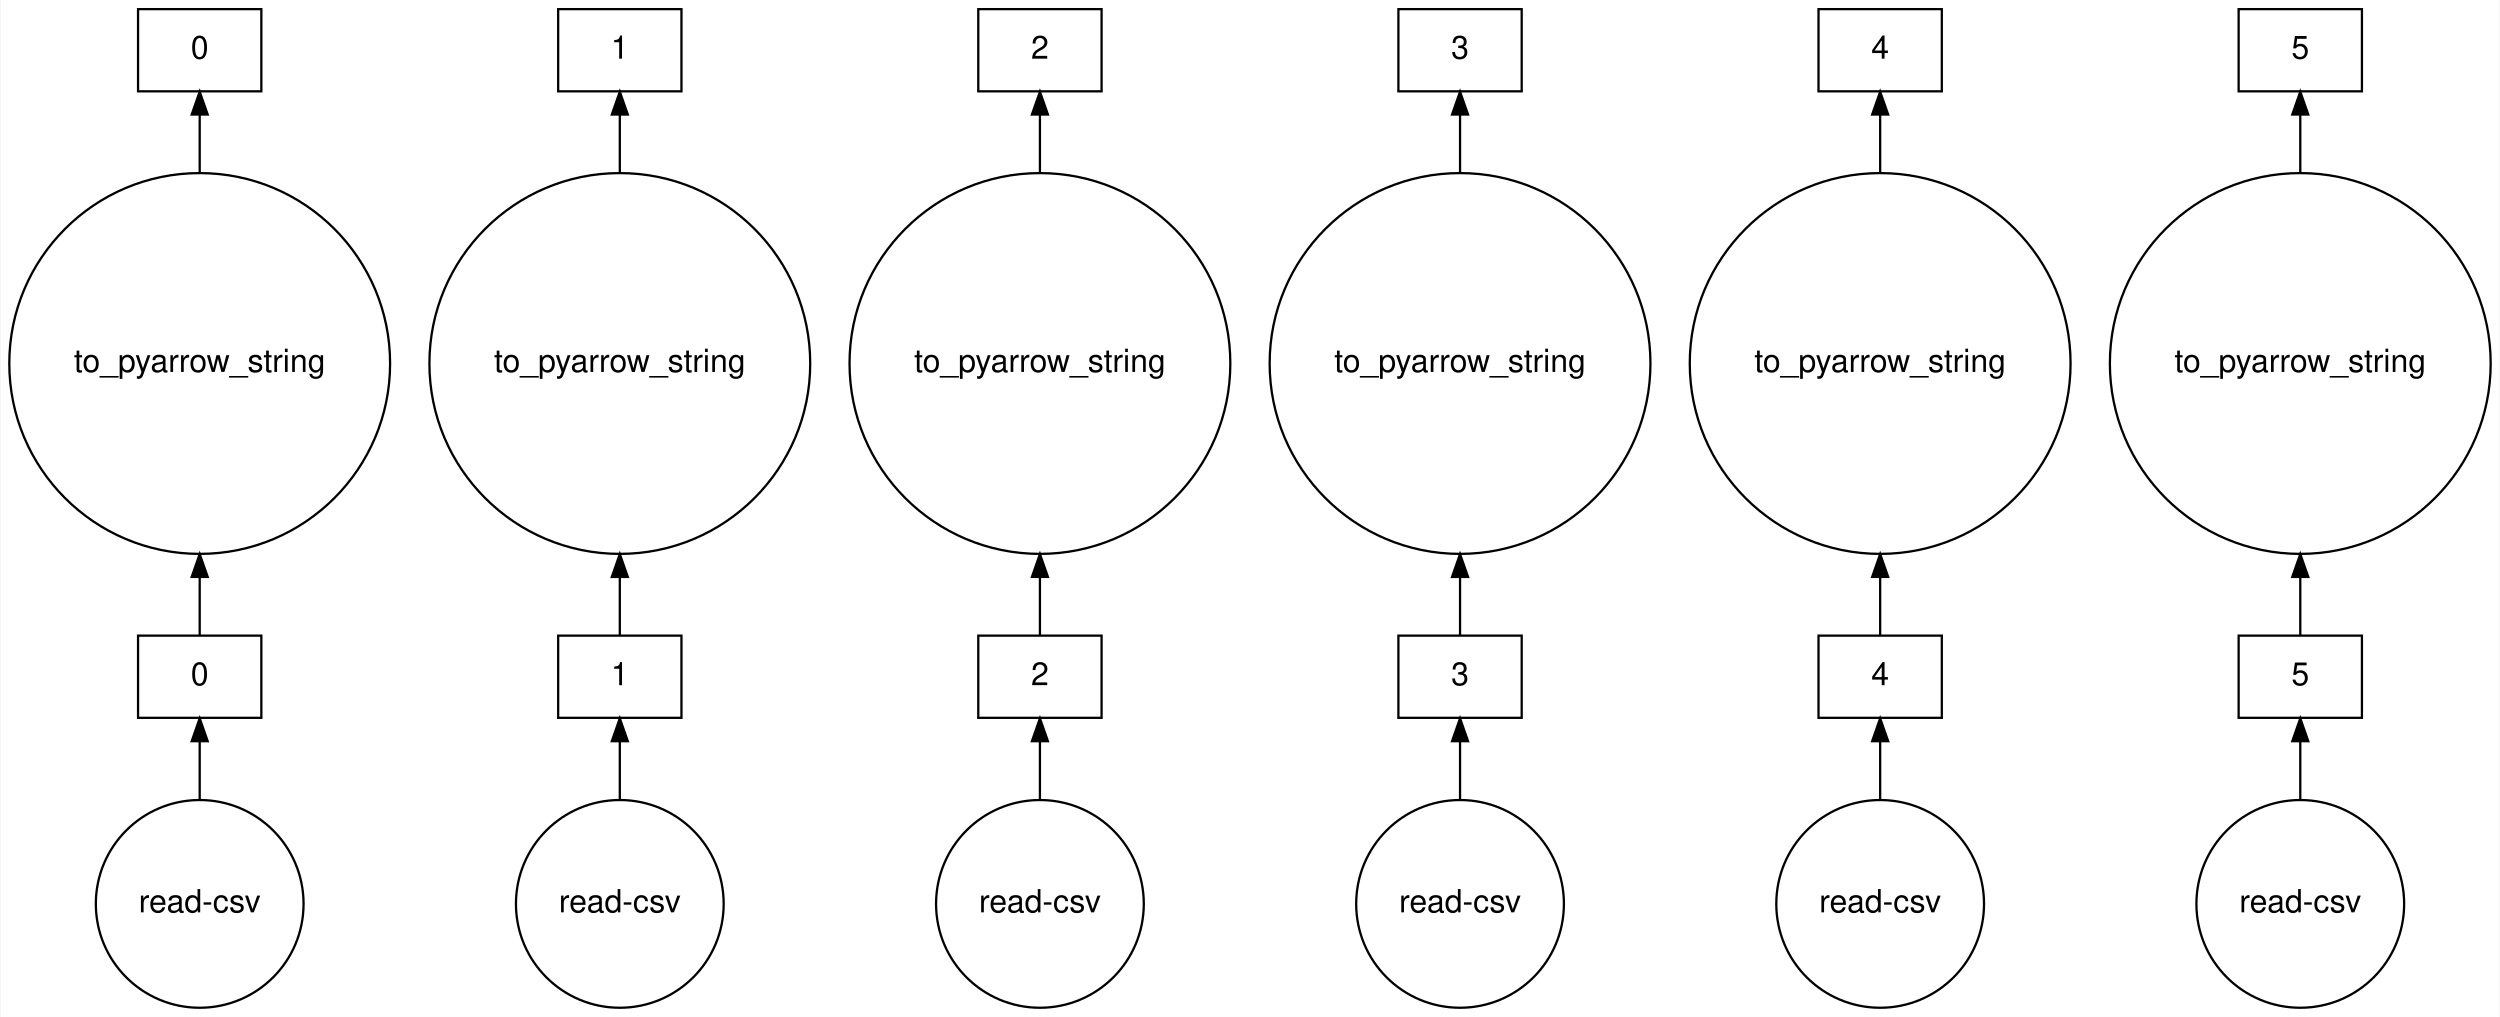
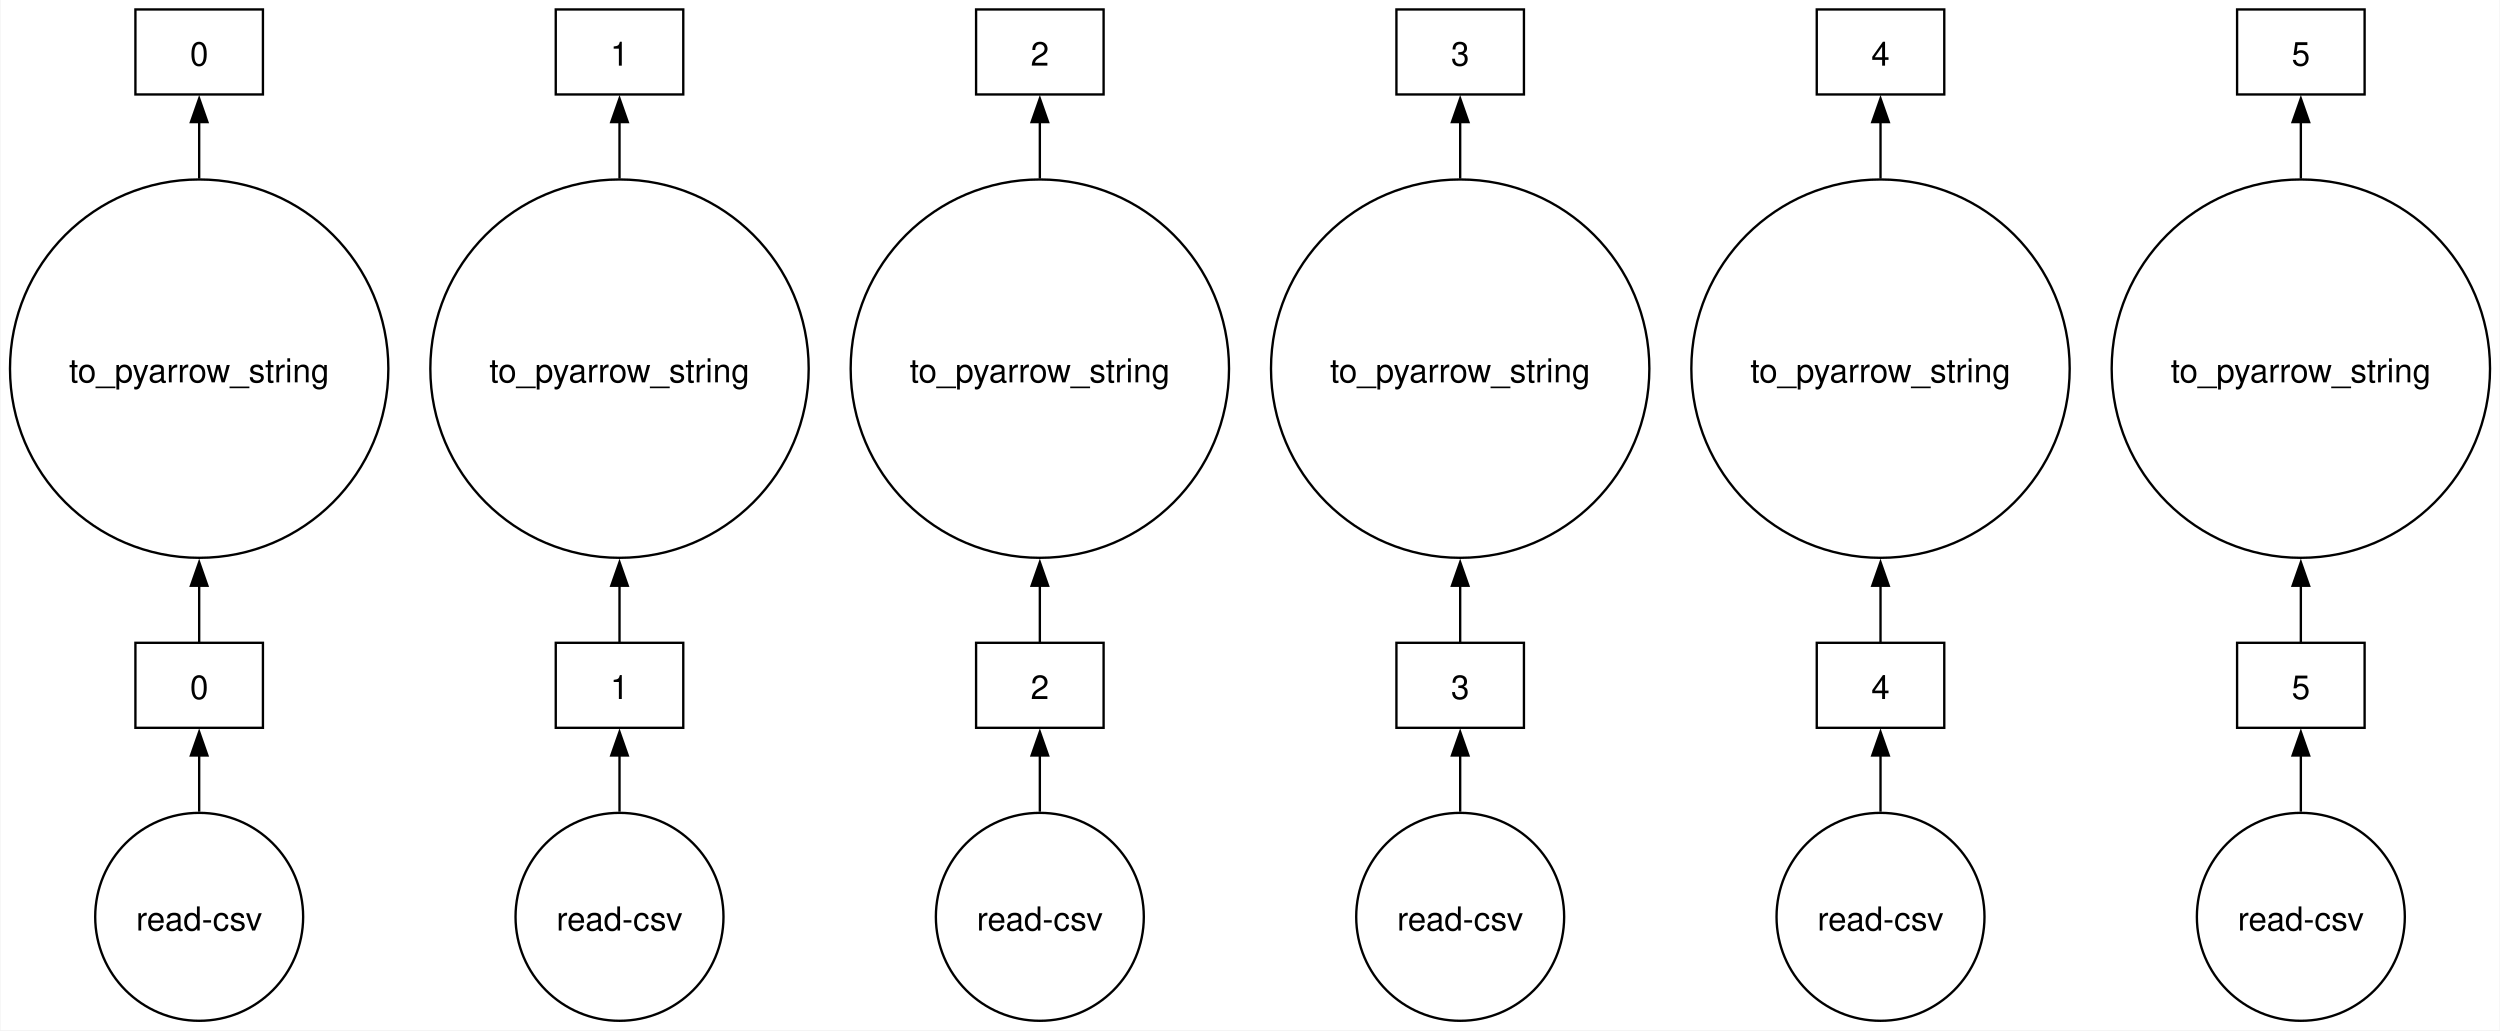
- <svg xmlns="http://www.w3.org/2000/svg" width="1094pt" height="445pt" viewBox="0.00 0.00 1094.39 445.38">
-   <g id="graph0" class="graph" transform="scale(1 1) rotate(0) translate(4 441.38)">
-     <polygon fill="white" stroke="transparent" points="-4,4 -4,-441.38 1090.39,-441.38 1090.39,4 -4,4" />
+ <svg xmlns="http://www.w3.org/2000/svg" width="1058pt" height="436pt" viewBox="0.00 0.00 1058.21 436.28">
+   <g id="graph0" class="graph" transform="scale(1 1) rotate(0) translate(4 432.28)">
+     <polygon fill="white" stroke="none" points="-4,4 -4,-432.28 1054.21,-432.28 1054.21,4 -4,4" />
    <g id="node1" class="node">
-       <ellipse fill="none" stroke="black" cx="83.19" cy="-45.5" rx="45.49" ry="45.49" />
-       <text text-anchor="middle" x="83.19" y="-41.8" font-family="Helvetica,sans-Serif" font-size="14.00">read-csv</text>
+       <ellipse fill="none" stroke="black" cx="80.11" cy="-44.03" rx="44.03" ry="44.03" />
+       <text text-anchor="middle" x="80.11" y="-38.23" font-family="Helvetica,sans-Serif" font-size="14.00">read-csv</text>
    </g>
    <g id="node2" class="node">
-       <polygon fill="none" stroke="black" points="110.19,-162.99 56.19,-162.99 56.19,-126.99 110.19,-126.99 110.19,-162.99" />
-       <text text-anchor="middle" x="83.19" y="-141.29" font-family="Helvetica,sans-Serif" font-size="14.00">0</text>
+       <polygon fill="none" stroke="black" points="107.11,-160.07 53.11,-160.07 53.11,-124.07 107.11,-124.07 107.11,-160.07" />
+       <text text-anchor="middle" x="80.11" y="-136.27" font-family="Helvetica,sans-Serif" font-size="14.00">0</text>
    </g>
    <g id="edge1" class="edge">
-       <path fill="none" stroke="black" d="M83.19,-91.25C83.19,-99.92 83.19,-108.76 83.19,-116.67" />
-       <polygon fill="black" stroke="black" points="79.69,-116.76 83.19,-126.76 86.69,-116.76 79.69,-116.76" />
+       <path fill="none" stroke="black" d="M80.11,-88.55C80.11,-96.66 80.11,-104.95 80.11,-112.46" />
+       <polygon fill="black" stroke="black" points="76.61,-112.36 80.11,-122.36 83.61,-112.36 76.61,-112.36" />
    </g>
    <g id="node13" class="node">
-       <ellipse fill="none" stroke="black" cx="83.19" cy="-282.18" rx="83.39" ry="83.39" />
-       <text text-anchor="middle" x="83.19" y="-278.48" font-family="Helvetica,sans-Serif" font-size="14.00">to_pyarrow_string</text>
+       <ellipse fill="none" stroke="black" cx="80.11" cy="-276.17" rx="80.11" ry="80.11" />
+       <text text-anchor="middle" x="80.11" y="-270.37" font-family="Helvetica,sans-Serif" font-size="14.00">to_pyarrow_string</text>
    </g>
    <g id="edge8" class="edge">
-       <path fill="none" stroke="black" d="M83.19,-163.11C83.19,-170.18 83.19,-178.96 83.19,-188.51" />
-       <polygon fill="black" stroke="black" points="79.69,-188.71 83.19,-198.71 86.69,-188.71 79.69,-188.71" />
+       <path fill="none" stroke="black" d="M80.11,-160.34C80.11,-167.1 80.11,-175.4 80.11,-184.42" />
+       <polygon fill="black" stroke="black" points="76.61,-184.22 80.11,-194.22 83.61,-184.22 76.61,-184.22" />
    </g>
    <g id="node3" class="node">
-       <ellipse fill="none" stroke="black" cx="267.19" cy="-45.5" rx="45.49" ry="45.49" />
-       <text text-anchor="middle" x="267.19" y="-41.8" font-family="Helvetica,sans-Serif" font-size="14.00">read-csv</text>
+       <ellipse fill="none" stroke="black" cx="258.11" cy="-44.03" rx="44.03" ry="44.03" />
+       <text text-anchor="middle" x="258.11" y="-38.23" font-family="Helvetica,sans-Serif" font-size="14.00">read-csv</text>
    </g>
    <g id="node4" class="node">
-       <polygon fill="none" stroke="black" points="294.19,-162.99 240.19,-162.99 240.19,-126.99 294.19,-126.99 294.19,-162.99" />
-       <text text-anchor="middle" x="267.19" y="-141.29" font-family="Helvetica,sans-Serif" font-size="14.00">1</text>
+       <polygon fill="none" stroke="black" points="285.11,-160.07 231.11,-160.07 231.11,-124.07 285.11,-124.07 285.11,-160.07" />
+       <text text-anchor="middle" x="258.11" y="-136.27" font-family="Helvetica,sans-Serif" font-size="14.00">1</text>
    </g>
    <g id="edge2" class="edge">
-       <path fill="none" stroke="black" d="M267.19,-91.25C267.19,-99.92 267.19,-108.76 267.19,-116.67" />
-       <polygon fill="black" stroke="black" points="263.69,-116.76 267.19,-126.76 270.69,-116.76 263.69,-116.76" />
+       <path fill="none" stroke="black" d="M258.11,-88.55C258.11,-96.66 258.11,-104.95 258.11,-112.46" />
+       <polygon fill="black" stroke="black" points="254.61,-112.36 258.11,-122.36 261.61,-112.36 254.61,-112.36" />
    </g>
    <g id="node15" class="node">
-       <ellipse fill="none" stroke="black" cx="267.19" cy="-282.18" rx="83.39" ry="83.39" />
-       <text text-anchor="middle" x="267.19" y="-278.48" font-family="Helvetica,sans-Serif" font-size="14.00">to_pyarrow_string</text>
+       <ellipse fill="none" stroke="black" cx="258.11" cy="-276.17" rx="80.11" ry="80.11" />
+       <text text-anchor="middle" x="258.11" y="-270.37" font-family="Helvetica,sans-Serif" font-size="14.00">to_pyarrow_string</text>
    </g>
    <g id="edge10" class="edge">
-       <path fill="none" stroke="black" d="M267.19,-163.11C267.19,-170.18 267.19,-178.96 267.19,-188.51" />
-       <polygon fill="black" stroke="black" points="263.69,-188.71 267.19,-198.71 270.69,-188.71 263.69,-188.71" />
+       <path fill="none" stroke="black" d="M258.11,-160.34C258.11,-167.1 258.11,-175.4 258.11,-184.42" />
+       <polygon fill="black" stroke="black" points="254.61,-184.22 258.11,-194.22 261.61,-184.22 254.61,-184.22" />
    </g>
    <g id="node5" class="node">
-       <ellipse fill="none" stroke="black" cx="451.19" cy="-45.5" rx="45.49" ry="45.49" />
-       <text text-anchor="middle" x="451.19" y="-41.8" font-family="Helvetica,sans-Serif" font-size="14.00">read-csv</text>
+       <ellipse fill="none" stroke="black" cx="436.11" cy="-44.03" rx="44.03" ry="44.03" />
+       <text text-anchor="middle" x="436.11" y="-38.23" font-family="Helvetica,sans-Serif" font-size="14.00">read-csv</text>
    </g>
    <g id="node6" class="node">
-       <polygon fill="none" stroke="black" points="478.19,-162.99 424.19,-162.99 424.19,-126.99 478.19,-126.99 478.19,-162.99" />
-       <text text-anchor="middle" x="451.19" y="-141.29" font-family="Helvetica,sans-Serif" font-size="14.00">2</text>
+       <polygon fill="none" stroke="black" points="463.11,-160.07 409.11,-160.07 409.11,-124.07 463.11,-124.07 463.11,-160.07" />
+       <text text-anchor="middle" x="436.11" y="-136.27" font-family="Helvetica,sans-Serif" font-size="14.00">2</text>
    </g>
    <g id="edge3" class="edge">
-       <path fill="none" stroke="black" d="M451.19,-91.25C451.19,-99.92 451.19,-108.76 451.19,-116.67" />
-       <polygon fill="black" stroke="black" points="447.69,-116.76 451.19,-126.76 454.69,-116.76 447.69,-116.76" />
+       <path fill="none" stroke="black" d="M436.11,-88.55C436.11,-96.66 436.11,-104.95 436.11,-112.46" />
+       <polygon fill="black" stroke="black" points="432.61,-112.36 436.11,-122.36 439.61,-112.36 432.61,-112.36" />
    </g>
    <g id="node17" class="node">
-       <ellipse fill="none" stroke="black" cx="451.19" cy="-282.18" rx="83.39" ry="83.39" />
-       <text text-anchor="middle" x="451.19" y="-278.48" font-family="Helvetica,sans-Serif" font-size="14.00">to_pyarrow_string</text>
+       <ellipse fill="none" stroke="black" cx="436.11" cy="-276.17" rx="80.11" ry="80.11" />
+       <text text-anchor="middle" x="436.11" y="-270.37" font-family="Helvetica,sans-Serif" font-size="14.00">to_pyarrow_string</text>
    </g>
    <g id="edge12" class="edge">
-       <path fill="none" stroke="black" d="M451.19,-163.11C451.19,-170.18 451.19,-178.96 451.19,-188.51" />
-       <polygon fill="black" stroke="black" points="447.69,-188.71 451.19,-198.71 454.69,-188.71 447.69,-188.71" />
+       <path fill="none" stroke="black" d="M436.11,-160.34C436.11,-167.1 436.11,-175.4 436.11,-184.42" />
+       <polygon fill="black" stroke="black" points="432.61,-184.22 436.11,-194.22 439.61,-184.22 432.61,-184.22" />
    </g>
    <g id="node7" class="node">
-       <ellipse fill="none" stroke="black" cx="635.19" cy="-45.5" rx="45.49" ry="45.49" />
-       <text text-anchor="middle" x="635.19" y="-41.8" font-family="Helvetica,sans-Serif" font-size="14.00">read-csv</text>
+       <ellipse fill="none" stroke="black" cx="614.11" cy="-44.03" rx="44.03" ry="44.03" />
+       <text text-anchor="middle" x="614.11" y="-38.23" font-family="Helvetica,sans-Serif" font-size="14.00">read-csv</text>
    </g>
    <g id="node8" class="node">
-       <polygon fill="none" stroke="black" points="662.19,-162.99 608.19,-162.99 608.19,-126.99 662.19,-126.99 662.19,-162.99" />
-       <text text-anchor="middle" x="635.19" y="-141.29" font-family="Helvetica,sans-Serif" font-size="14.00">3</text>
+       <polygon fill="none" stroke="black" points="641.11,-160.07 587.11,-160.07 587.11,-124.07 641.11,-124.07 641.11,-160.07" />
+       <text text-anchor="middle" x="614.11" y="-136.27" font-family="Helvetica,sans-Serif" font-size="14.00">3</text>
    </g>
    <g id="edge4" class="edge">
-       <path fill="none" stroke="black" d="M635.19,-91.25C635.19,-99.92 635.19,-108.76 635.19,-116.67" />
-       <polygon fill="black" stroke="black" points="631.69,-116.76 635.19,-126.76 638.69,-116.76 631.69,-116.76" />
+       <path fill="none" stroke="black" d="M614.11,-88.55C614.11,-96.66 614.11,-104.95 614.11,-112.46" />
+       <polygon fill="black" stroke="black" points="610.61,-112.36 614.11,-122.36 617.61,-112.36 610.61,-112.36" />
    </g>
    <g id="node19" class="node">
-       <ellipse fill="none" stroke="black" cx="635.19" cy="-282.18" rx="83.39" ry="83.39" />
-       <text text-anchor="middle" x="635.19" y="-278.48" font-family="Helvetica,sans-Serif" font-size="14.00">to_pyarrow_string</text>
+       <ellipse fill="none" stroke="black" cx="614.11" cy="-276.17" rx="80.11" ry="80.11" />
+       <text text-anchor="middle" x="614.11" y="-270.37" font-family="Helvetica,sans-Serif" font-size="14.00">to_pyarrow_string</text>
    </g>
    <g id="edge14" class="edge">
-       <path fill="none" stroke="black" d="M635.19,-163.11C635.19,-170.18 635.19,-178.96 635.19,-188.51" />
-       <polygon fill="black" stroke="black" points="631.69,-188.71 635.19,-198.71 638.69,-188.71 631.69,-188.71" />
+       <path fill="none" stroke="black" d="M614.11,-160.34C614.11,-167.1 614.11,-175.4 614.11,-184.42" />
+       <polygon fill="black" stroke="black" points="610.61,-184.22 614.11,-194.22 617.61,-184.22 610.61,-184.22" />
    </g>
    <g id="node9" class="node">
-       <ellipse fill="none" stroke="black" cx="819.19" cy="-45.5" rx="45.49" ry="45.49" />
-       <text text-anchor="middle" x="819.19" y="-41.8" font-family="Helvetica,sans-Serif" font-size="14.00">read-csv</text>
+       <ellipse fill="none" stroke="black" cx="792.11" cy="-44.03" rx="44.03" ry="44.03" />
+       <text text-anchor="middle" x="792.11" y="-38.23" font-family="Helvetica,sans-Serif" font-size="14.00">read-csv</text>
    </g>
    <g id="node10" class="node">
-       <polygon fill="none" stroke="black" points="846.19,-162.99 792.19,-162.99 792.19,-126.99 846.19,-126.99 846.19,-162.99" />
-       <text text-anchor="middle" x="819.19" y="-141.29" font-family="Helvetica,sans-Serif" font-size="14.00">4</text>
+       <polygon fill="none" stroke="black" points="819.11,-160.07 765.11,-160.07 765.11,-124.07 819.11,-124.07 819.11,-160.07" />
+       <text text-anchor="middle" x="792.11" y="-136.27" font-family="Helvetica,sans-Serif" font-size="14.00">4</text>
    </g>
    <g id="edge5" class="edge">
-       <path fill="none" stroke="black" d="M819.19,-91.25C819.19,-99.92 819.19,-108.76 819.19,-116.67" />
-       <polygon fill="black" stroke="black" points="815.69,-116.76 819.19,-126.76 822.69,-116.76 815.69,-116.76" />
+       <path fill="none" stroke="black" d="M792.11,-88.55C792.11,-96.66 792.11,-104.95 792.11,-112.46" />
+       <polygon fill="black" stroke="black" points="788.61,-112.36 792.11,-122.36 795.61,-112.36 788.61,-112.36" />
    </g>
    <g id="node21" class="node">
-       <ellipse fill="none" stroke="black" cx="819.19" cy="-282.18" rx="83.39" ry="83.39" />
-       <text text-anchor="middle" x="819.19" y="-278.48" font-family="Helvetica,sans-Serif" font-size="14.00">to_pyarrow_string</text>
+       <ellipse fill="none" stroke="black" cx="792.11" cy="-276.17" rx="80.11" ry="80.11" />
+       <text text-anchor="middle" x="792.11" y="-270.37" font-family="Helvetica,sans-Serif" font-size="14.00">to_pyarrow_string</text>
    </g>
    <g id="edge16" class="edge">
-       <path fill="none" stroke="black" d="M819.19,-163.11C819.19,-170.18 819.19,-178.96 819.19,-188.51" />
-       <polygon fill="black" stroke="black" points="815.69,-188.71 819.19,-198.71 822.69,-188.71 815.69,-188.71" />
+       <path fill="none" stroke="black" d="M792.11,-160.34C792.11,-167.1 792.11,-175.4 792.11,-184.42" />
+       <polygon fill="black" stroke="black" points="788.61,-184.22 792.11,-194.22 795.61,-184.22 788.61,-184.22" />
    </g>
    <g id="node11" class="node">
-       <ellipse fill="none" stroke="black" cx="1003.19" cy="-45.5" rx="45.49" ry="45.49" />
-       <text text-anchor="middle" x="1003.19" y="-41.8" font-family="Helvetica,sans-Serif" font-size="14.00">read-csv</text>
+       <ellipse fill="none" stroke="black" cx="970.11" cy="-44.03" rx="44.03" ry="44.03" />
+       <text text-anchor="middle" x="970.11" y="-38.23" font-family="Helvetica,sans-Serif" font-size="14.00">read-csv</text>
    </g>
    <g id="node12" class="node">
-       <polygon fill="none" stroke="black" points="1030.19,-162.99 976.19,-162.99 976.19,-126.99 1030.19,-126.99 1030.19,-162.99" />
-       <text text-anchor="middle" x="1003.19" y="-141.29" font-family="Helvetica,sans-Serif" font-size="14.00">5</text>
+       <polygon fill="none" stroke="black" points="997.11,-160.07 943.11,-160.07 943.11,-124.07 997.11,-124.07 997.11,-160.07" />
+       <text text-anchor="middle" x="970.11" y="-136.27" font-family="Helvetica,sans-Serif" font-size="14.00">5</text>
    </g>
    <g id="edge6" class="edge">
-       <path fill="none" stroke="black" d="M1003.19,-91.25C1003.19,-99.92 1003.19,-108.76 1003.19,-116.67" />
-       <polygon fill="black" stroke="black" points="999.69,-116.76 1003.19,-126.76 1006.69,-116.76 999.69,-116.76" />
+       <path fill="none" stroke="black" d="M970.11,-88.55C970.11,-96.66 970.11,-104.95 970.11,-112.46" />
+       <polygon fill="black" stroke="black" points="966.61,-112.36 970.11,-122.36 973.61,-112.36 966.61,-112.36" />
    </g>
    <g id="node23" class="node">
-       <ellipse fill="none" stroke="black" cx="1003.19" cy="-282.18" rx="83.39" ry="83.39" />
-       <text text-anchor="middle" x="1003.19" y="-278.48" font-family="Helvetica,sans-Serif" font-size="14.00">to_pyarrow_string</text>
+       <ellipse fill="none" stroke="black" cx="970.11" cy="-276.17" rx="80.11" ry="80.11" />
+       <text text-anchor="middle" x="970.11" y="-270.37" font-family="Helvetica,sans-Serif" font-size="14.00">to_pyarrow_string</text>
    </g>
    <g id="edge18" class="edge">
-       <path fill="none" stroke="black" d="M1003.19,-163.11C1003.19,-170.18 1003.19,-178.96 1003.19,-188.51" />
-       <polygon fill="black" stroke="black" points="999.69,-188.71 1003.19,-198.71 1006.69,-188.71 999.69,-188.71" />
+       <path fill="none" stroke="black" d="M970.11,-160.34C970.11,-167.1 970.11,-175.4 970.11,-184.42" />
+       <polygon fill="black" stroke="black" points="966.61,-184.22 970.11,-194.22 973.61,-184.22 966.61,-184.22" />
    </g>
    <g id="node14" class="node">
-       <polygon fill="none" stroke="black" points="110.19,-437.38 56.19,-437.38 56.19,-401.38 110.19,-401.38 110.19,-437.38" />
-       <text text-anchor="middle" x="83.19" y="-415.68" font-family="Helvetica,sans-Serif" font-size="14.00">0</text>
+       <polygon fill="none" stroke="black" points="107.11,-428.28 53.11,-428.28 53.11,-392.28 107.11,-392.28 107.11,-428.28" />
+       <text text-anchor="middle" x="80.11" y="-404.48" font-family="Helvetica,sans-Serif" font-size="14.00">0</text>
    </g>
    <g id="edge7" class="edge">
-       <path fill="none" stroke="black" d="M83.19,-365.72C83.19,-374.84 83.19,-383.57 83.19,-391.22" />
-       <polygon fill="black" stroke="black" points="79.69,-391.22 83.19,-401.22 86.69,-391.22 79.69,-391.22" />
+       <path fill="none" stroke="black" d="M80.11,-356.69C80.11,-365.23 80.11,-373.46 80.11,-380.77" />
+       <polygon fill="black" stroke="black" points="76.61,-380.58 80.11,-390.58 83.61,-380.58 76.61,-380.58" />
    </g>
    <g id="node16" class="node">
-       <polygon fill="none" stroke="black" points="294.19,-437.38 240.19,-437.38 240.19,-401.38 294.19,-401.38 294.19,-437.38" />
-       <text text-anchor="middle" x="267.19" y="-415.68" font-family="Helvetica,sans-Serif" font-size="14.00">1</text>
+       <polygon fill="none" stroke="black" points="285.11,-428.28 231.11,-428.28 231.11,-392.28 285.11,-392.28 285.11,-428.28" />
+       <text text-anchor="middle" x="258.11" y="-404.48" font-family="Helvetica,sans-Serif" font-size="14.00">1</text>
    </g>
    <g id="edge9" class="edge">
-       <path fill="none" stroke="black" d="M267.19,-365.72C267.19,-374.84 267.19,-383.57 267.19,-391.22" />
-       <polygon fill="black" stroke="black" points="263.69,-391.22 267.19,-401.22 270.69,-391.22 263.69,-391.22" />
+       <path fill="none" stroke="black" d="M258.11,-356.69C258.11,-365.23 258.11,-373.46 258.11,-380.77" />
+       <polygon fill="black" stroke="black" points="254.61,-380.58 258.11,-390.58 261.61,-380.58 254.61,-380.58" />
    </g>
    <g id="node18" class="node">
-       <polygon fill="none" stroke="black" points="478.19,-437.38 424.19,-437.38 424.19,-401.38 478.19,-401.38 478.19,-437.38" />
-       <text text-anchor="middle" x="451.19" y="-415.68" font-family="Helvetica,sans-Serif" font-size="14.00">2</text>
+       <polygon fill="none" stroke="black" points="463.11,-428.28 409.11,-428.28 409.11,-392.28 463.11,-392.28 463.11,-428.28" />
+       <text text-anchor="middle" x="436.11" y="-404.48" font-family="Helvetica,sans-Serif" font-size="14.00">2</text>
    </g>
    <g id="edge11" class="edge">
-       <path fill="none" stroke="black" d="M451.19,-365.72C451.19,-374.84 451.19,-383.57 451.19,-391.22" />
-       <polygon fill="black" stroke="black" points="447.69,-391.22 451.19,-401.22 454.69,-391.22 447.69,-391.22" />
+       <path fill="none" stroke="black" d="M436.11,-356.69C436.11,-365.23 436.11,-373.46 436.11,-380.77" />
+       <polygon fill="black" stroke="black" points="432.61,-380.58 436.11,-390.58 439.61,-380.58 432.61,-380.58" />
    </g>
    <g id="node20" class="node">
-       <polygon fill="none" stroke="black" points="662.19,-437.38 608.19,-437.38 608.19,-401.38 662.19,-401.38 662.19,-437.38" />
-       <text text-anchor="middle" x="635.19" y="-415.68" font-family="Helvetica,sans-Serif" font-size="14.00">3</text>
+       <polygon fill="none" stroke="black" points="641.11,-428.28 587.11,-428.28 587.11,-392.28 641.11,-392.28 641.11,-428.28" />
+       <text text-anchor="middle" x="614.11" y="-404.48" font-family="Helvetica,sans-Serif" font-size="14.00">3</text>
    </g>
    <g id="edge13" class="edge">
-       <path fill="none" stroke="black" d="M635.19,-365.72C635.19,-374.84 635.19,-383.57 635.19,-391.22" />
-       <polygon fill="black" stroke="black" points="631.69,-391.22 635.19,-401.22 638.69,-391.22 631.69,-391.22" />
+       <path fill="none" stroke="black" d="M614.11,-356.69C614.11,-365.23 614.11,-373.46 614.11,-380.77" />
+       <polygon fill="black" stroke="black" points="610.61,-380.58 614.11,-390.58 617.61,-380.58 610.61,-380.58" />
    </g>
    <g id="node22" class="node">
-       <polygon fill="none" stroke="black" points="846.19,-437.38 792.19,-437.38 792.19,-401.38 846.19,-401.38 846.19,-437.38" />
-       <text text-anchor="middle" x="819.19" y="-415.68" font-family="Helvetica,sans-Serif" font-size="14.00">4</text>
+       <polygon fill="none" stroke="black" points="819.11,-428.28 765.11,-428.28 765.11,-392.28 819.11,-392.28 819.11,-428.28" />
+       <text text-anchor="middle" x="792.11" y="-404.48" font-family="Helvetica,sans-Serif" font-size="14.00">4</text>
    </g>
    <g id="edge15" class="edge">
-       <path fill="none" stroke="black" d="M819.19,-365.72C819.19,-374.84 819.19,-383.57 819.19,-391.22" />
-       <polygon fill="black" stroke="black" points="815.69,-391.22 819.19,-401.22 822.69,-391.22 815.69,-391.22" />
+       <path fill="none" stroke="black" d="M792.11,-356.69C792.11,-365.23 792.11,-373.46 792.11,-380.77" />
+       <polygon fill="black" stroke="black" points="788.61,-380.58 792.11,-390.58 795.61,-380.58 788.61,-380.58" />
    </g>
    <g id="node24" class="node">
-       <polygon fill="none" stroke="black" points="1030.19,-437.38 976.19,-437.38 976.19,-401.38 1030.19,-401.38 1030.19,-437.38" />
-       <text text-anchor="middle" x="1003.19" y="-415.68" font-family="Helvetica,sans-Serif" font-size="14.00">5</text>
+       <polygon fill="none" stroke="black" points="997.11,-428.28 943.11,-428.28 943.11,-392.28 997.11,-392.28 997.11,-428.28" />
+       <text text-anchor="middle" x="970.11" y="-404.48" font-family="Helvetica,sans-Serif" font-size="14.00">5</text>
    </g>
    <g id="edge17" class="edge">
-       <path fill="none" stroke="black" d="M1003.19,-365.72C1003.19,-374.84 1003.19,-383.57 1003.19,-391.22" />
-       <polygon fill="black" stroke="black" points="999.69,-391.22 1003.19,-401.22 1006.69,-391.22 999.69,-391.22" />
+       <path fill="none" stroke="black" d="M970.11,-356.69C970.11,-365.23 970.11,-373.46 970.11,-380.77" />
+       <polygon fill="black" stroke="black" points="966.61,-380.58 970.11,-390.58 973.61,-380.58 966.61,-380.58" />
    </g>
  </g>
</svg>
